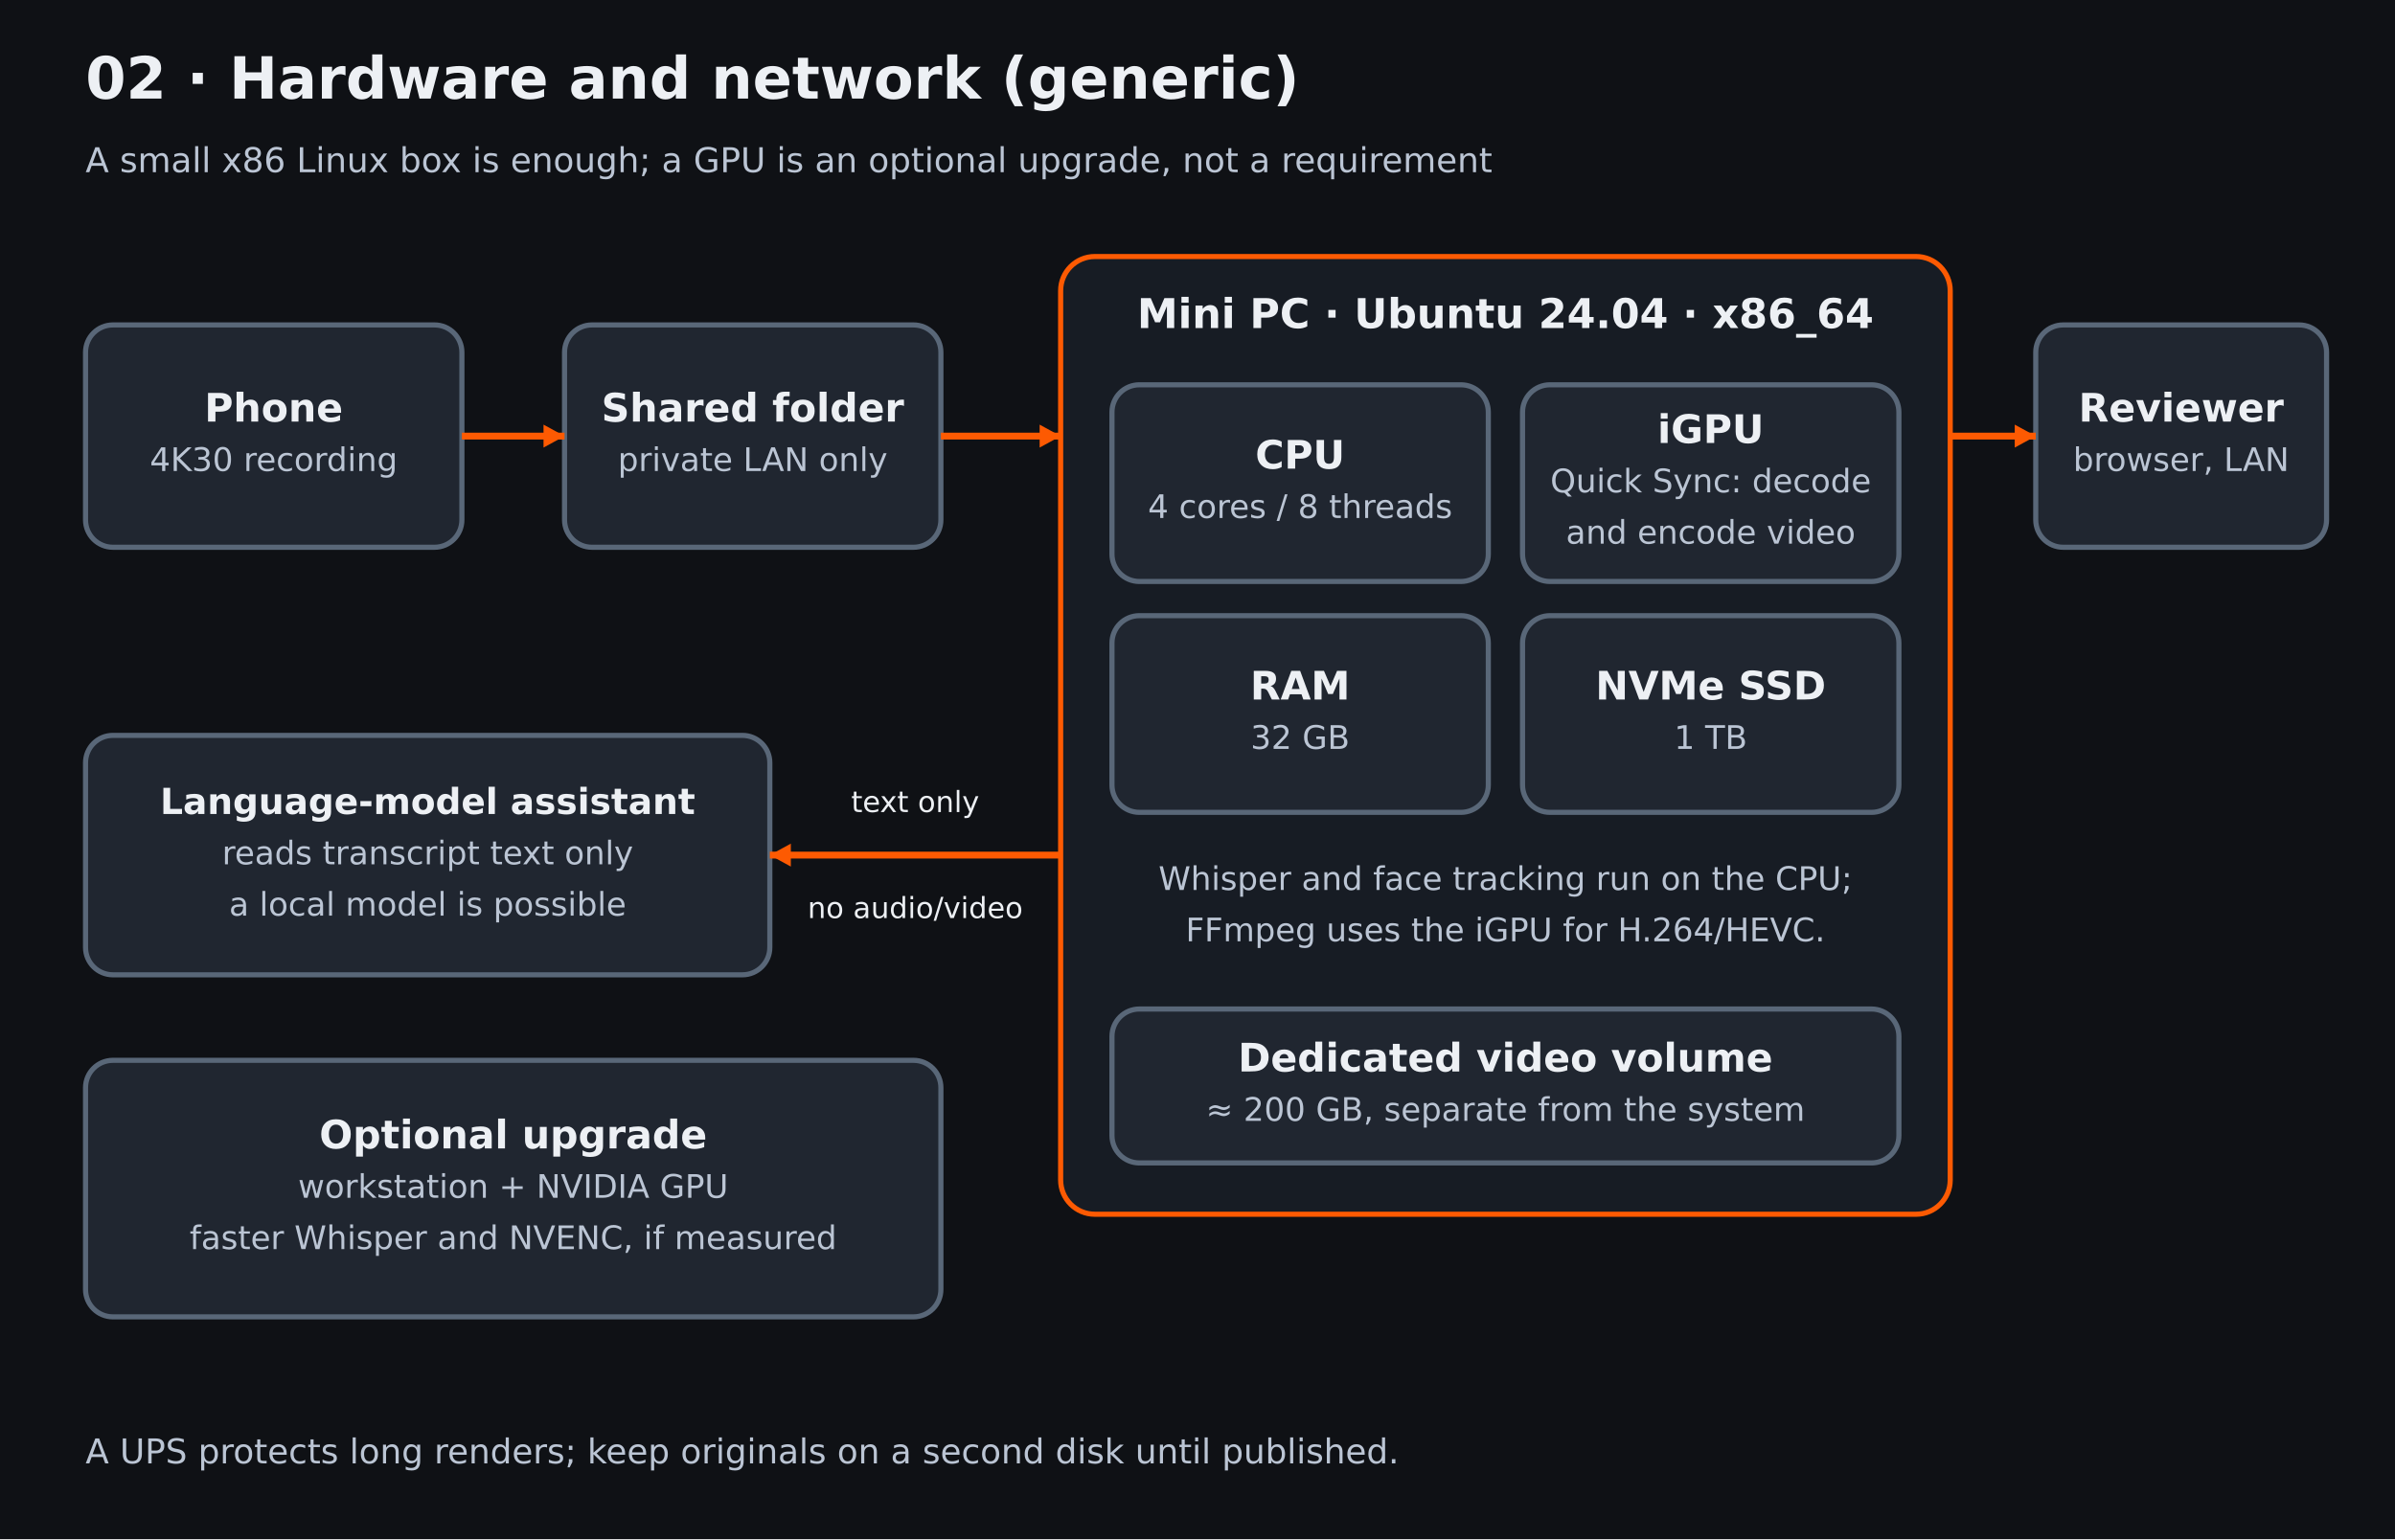
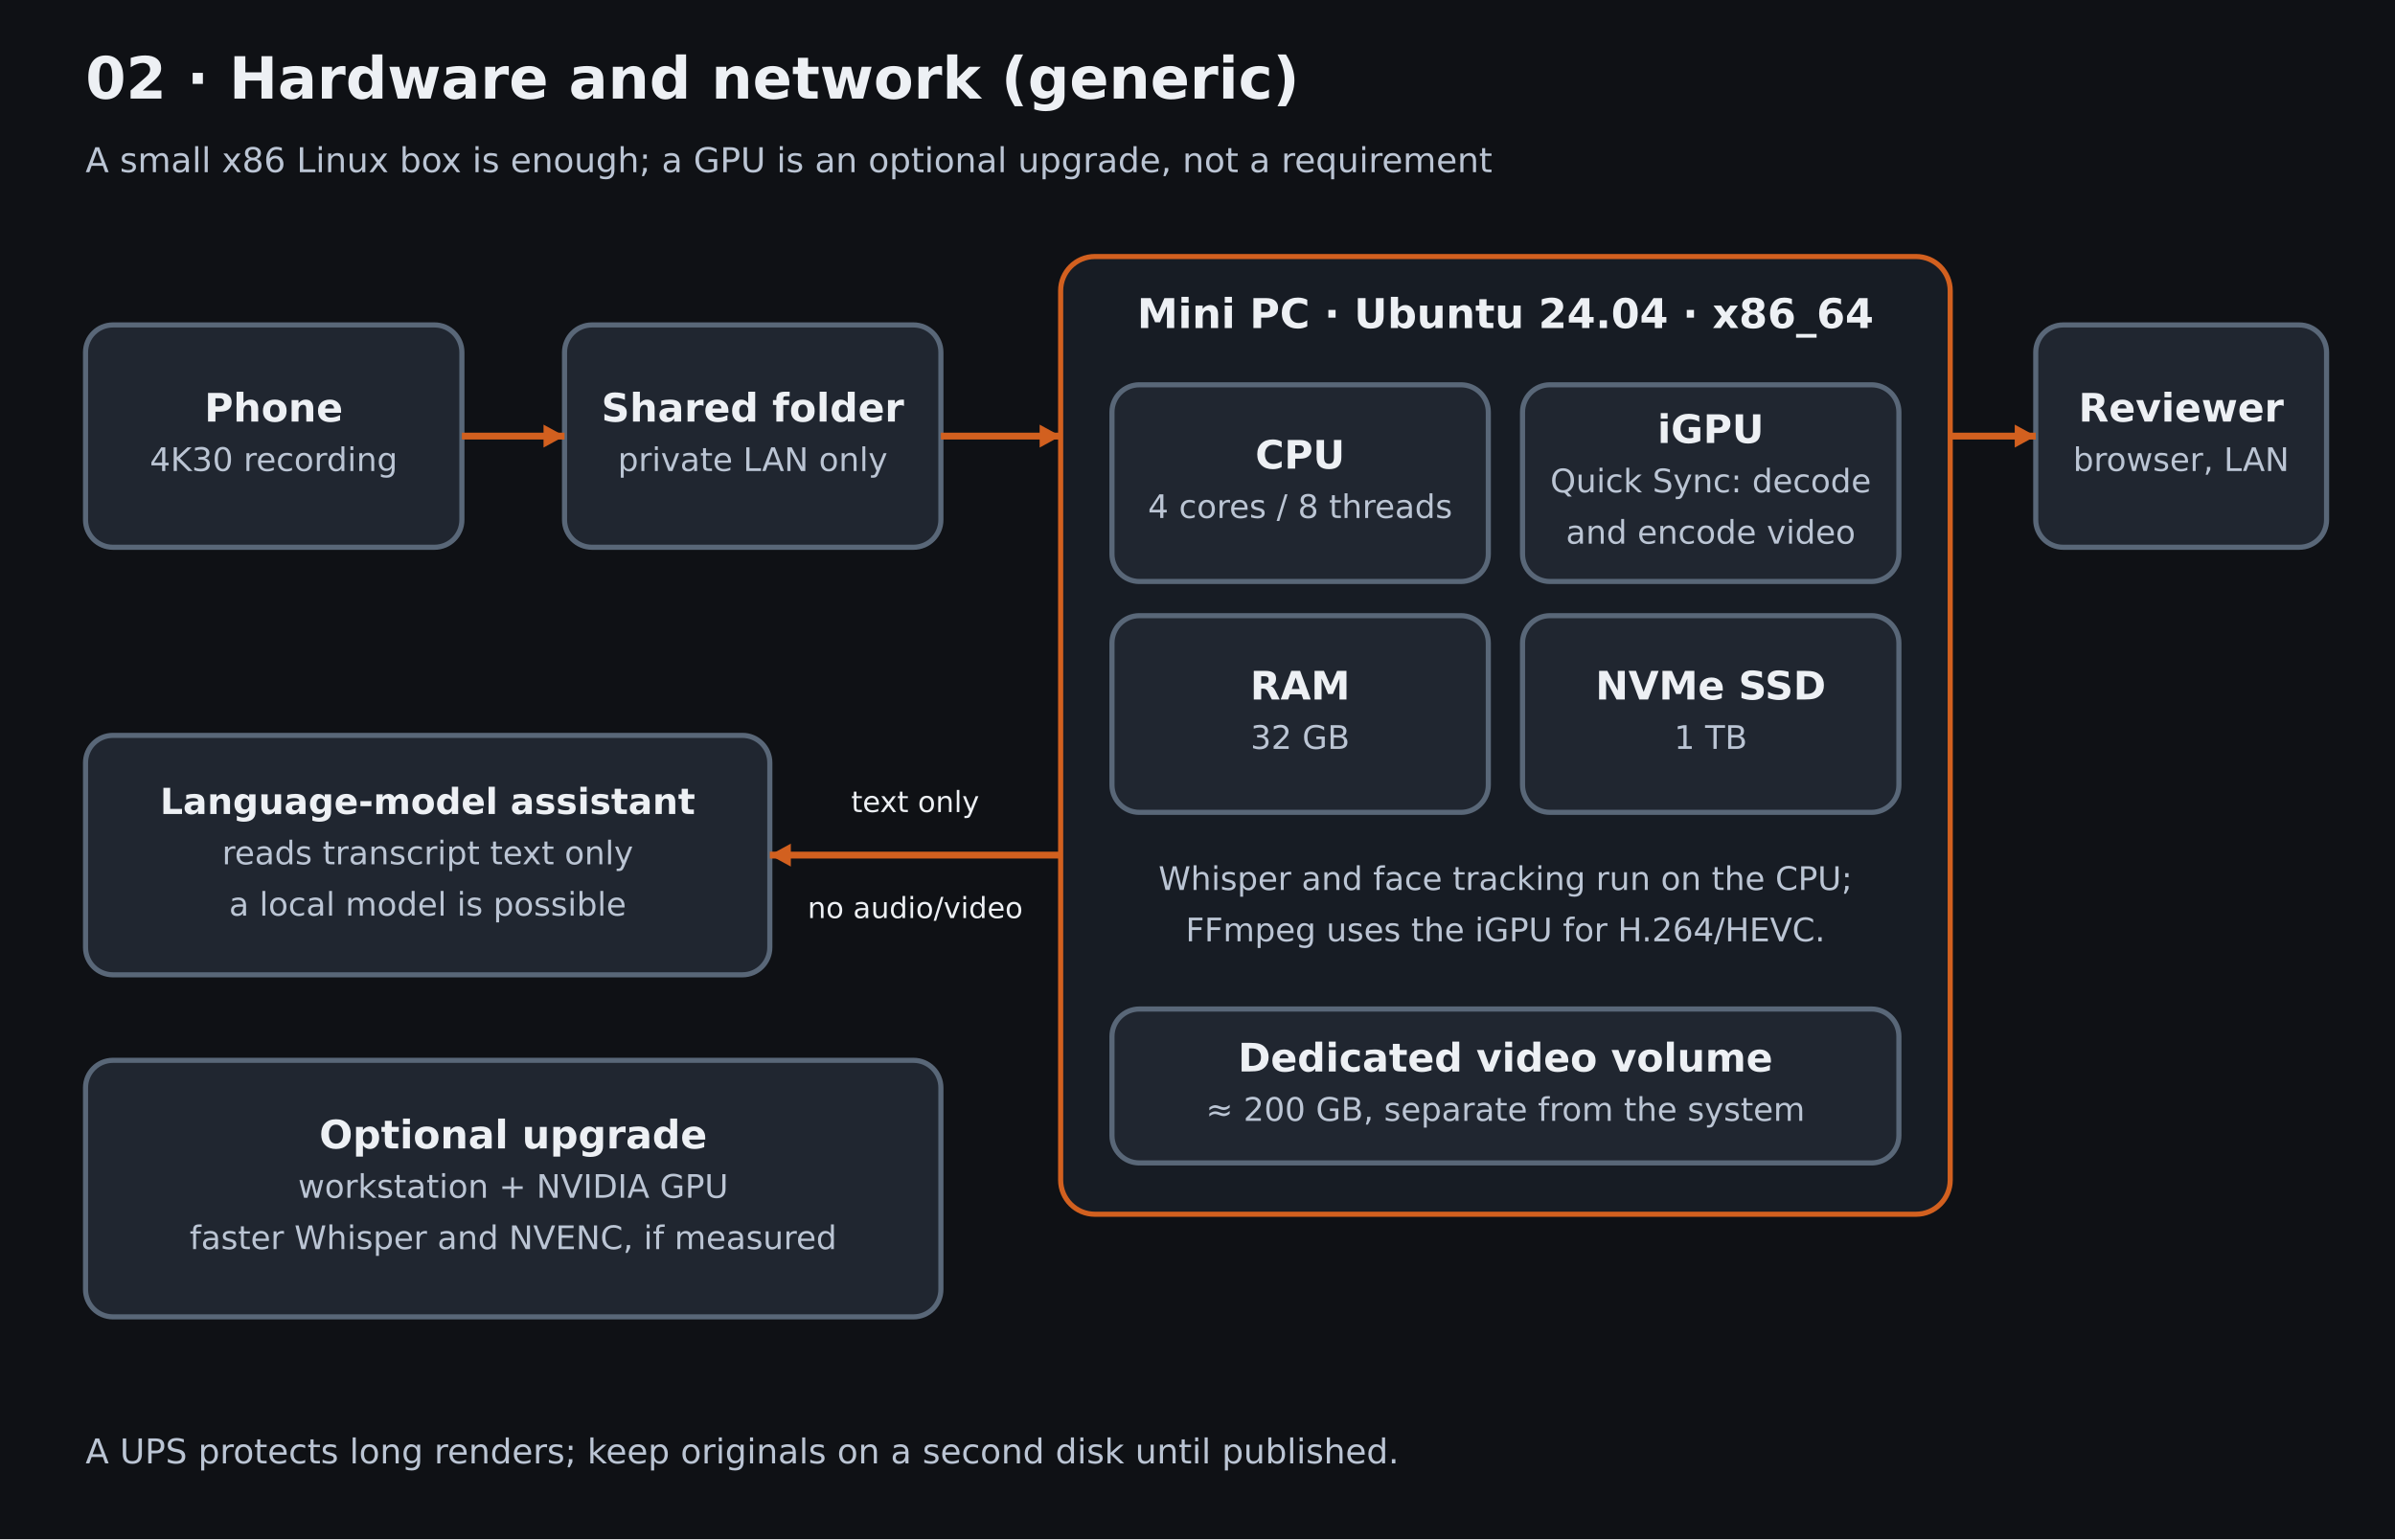
<svg xmlns="http://www.w3.org/2000/svg" width="1400" height="900" viewBox="0 0 1400 900" role="img">
  <rect width="1400" height="900" fill="#0F1115" />
  <text x="50" y="48" dominant-baseline="middle" text-anchor="start" font-family="DejaVu Sans,sans-serif" font-size="34" font-weight="700" fill="#EDF0F4">02 · Hardware and network (generic)</text>
  <text x="50" y="95" dominant-baseline="middle" text-anchor="start" font-family="DejaVu Sans,sans-serif" font-size="20" font-weight="400" fill="#BBC5D4">A small x86 Linux box is enough; a GPU is an optional upgrade, not a requirement</text>
  <rect x="50" y="190" width="220" height="130" rx="16" fill="#202630" stroke="#596778" stroke-width="3" />
  <text x="160.0" y="240.0" dominant-baseline="middle" text-anchor="middle" font-family="DejaVu Sans,sans-serif" font-size="23" font-weight="700" fill="#EDF0F4">Phone</text>
  <text x="160.0" y="270.0" dominant-baseline="middle" text-anchor="middle" font-family="DejaVu Sans,sans-serif" font-size="19" font-weight="400" fill="#BBC5D4">4K30 recording</text>
  <rect x="330" y="190" width="220" height="130" rx="16" fill="#202630" stroke="#596778" stroke-width="3" />
  <text x="440.0" y="240.0" dominant-baseline="middle" text-anchor="middle" font-family="DejaVu Sans,sans-serif" font-size="23" font-weight="700" fill="#EDF0F4">Shared folder</text>
  <text x="440.0" y="270.0" dominant-baseline="middle" text-anchor="middle" font-family="DejaVu Sans,sans-serif" font-size="19" font-weight="400" fill="#BBC5D4">private LAN only</text>
-   <polyline points="270,255 330,255" fill="none" stroke="#FD5A02" stroke-width="4" />
-   <polygon points="330,255 317.714,261.712 317.714,248.288" fill="#FD5A02" />
-   <polyline points="550,255 620,255" fill="none" stroke="#FD5A02" stroke-width="4" />
-   <polygon points="620,255 607.714,261.712 607.714,248.288" fill="#FD5A02" />
-   <rect x="620" y="150" width="520" height="560" rx="20" fill="#171C24" stroke="#FD5A02" stroke-width="3" />
+   <polyline points="270,255 330,255" fill="none" stroke="#D2601F" stroke-width="4" />
+   <polygon points="330,255 317.714,261.712 317.714,248.288" fill="#D2601F" />
+   <polyline points="550,255 620,255" fill="none" stroke="#D2601F" stroke-width="4" />
+   <polygon points="620,255 607.714,261.712 607.714,248.288" fill="#D2601F" />
+   <rect x="620" y="150" width="520" height="560" rx="20" fill="#171C24" stroke="#D2601F" stroke-width="3" />
  <text x="880" y="185" dominant-baseline="middle" text-anchor="middle" font-family="DejaVu Sans,sans-serif" font-size="24" font-weight="700" fill="#EDF0F4">Mini PC · Ubuntu 24.04 · x86_64</text>
  <rect x="650" y="225" width="220" height="115" rx="16" fill="#202630" stroke="#596778" stroke-width="3" />
  <text x="760.0" y="267.5" dominant-baseline="middle" text-anchor="middle" font-family="DejaVu Sans,sans-serif" font-size="23" font-weight="700" fill="#EDF0F4">CPU</text>
  <text x="760.0" y="297.5" dominant-baseline="middle" text-anchor="middle" font-family="DejaVu Sans,sans-serif" font-size="19" font-weight="400" fill="#BBC5D4">4 cores / 8 threads</text>
  <rect x="890" y="225" width="220" height="115" rx="16" fill="#202630" stroke="#596778" stroke-width="3" />
  <text x="1000.0" y="252.5" dominant-baseline="middle" text-anchor="middle" font-family="DejaVu Sans,sans-serif" font-size="23" font-weight="700" fill="#EDF0F4">iGPU</text>
  <text x="1000.0" y="282.5" dominant-baseline="middle" text-anchor="middle" font-family="DejaVu Sans,sans-serif" font-size="19" font-weight="400" fill="#BBC5D4">Quick Sync: decode</text>
  <text x="1000.0" y="312.5" dominant-baseline="middle" text-anchor="middle" font-family="DejaVu Sans,sans-serif" font-size="19" font-weight="400" fill="#BBC5D4">and encode video</text>
  <rect x="650" y="360" width="220" height="115" rx="16" fill="#202630" stroke="#596778" stroke-width="3" />
  <text x="760.0" y="402.5" dominant-baseline="middle" text-anchor="middle" font-family="DejaVu Sans,sans-serif" font-size="23" font-weight="700" fill="#EDF0F4">RAM</text>
  <text x="760.0" y="432.5" dominant-baseline="middle" text-anchor="middle" font-family="DejaVu Sans,sans-serif" font-size="19" font-weight="400" fill="#BBC5D4">32 GB</text>
  <rect x="890" y="360" width="220" height="115" rx="16" fill="#202630" stroke="#596778" stroke-width="3" />
  <text x="1000.0" y="402.5" dominant-baseline="middle" text-anchor="middle" font-family="DejaVu Sans,sans-serif" font-size="23" font-weight="700" fill="#EDF0F4">NVMe SSD</text>
  <text x="1000.0" y="432.5" dominant-baseline="middle" text-anchor="middle" font-family="DejaVu Sans,sans-serif" font-size="19" font-weight="400" fill="#BBC5D4">1 TB</text>
  <text x="880" y="515" dominant-baseline="middle" text-anchor="middle" font-family="DejaVu Sans,sans-serif" font-size="19" font-weight="400" fill="#BBC5D4">Whisper and face tracking run on the CPU;</text>
  <text x="880" y="545" dominant-baseline="middle" text-anchor="middle" font-family="DejaVu Sans,sans-serif" font-size="19" font-weight="400" fill="#BBC5D4">FFmpeg uses the iGPU for H.264/HEVC.</text>
  <rect x="650" y="590" width="460" height="90" rx="16" fill="#202630" stroke="#596778" stroke-width="3" />
  <text x="880.0" y="620.0" dominant-baseline="middle" text-anchor="middle" font-family="DejaVu Sans,sans-serif" font-size="23" font-weight="700" fill="#EDF0F4">Dedicated video volume</text>
  <text x="880.0" y="650.0" dominant-baseline="middle" text-anchor="middle" font-family="DejaVu Sans,sans-serif" font-size="19" font-weight="400" fill="#BBC5D4">≈ 200 GB, separate from the system</text>
  <rect x="1190" y="190" width="170" height="130" rx="16" fill="#202630" stroke="#596778" stroke-width="3" />
  <text x="1275.0" y="240.0" dominant-baseline="middle" text-anchor="middle" font-family="DejaVu Sans,sans-serif" font-size="23" font-weight="700" fill="#EDF0F4">Reviewer</text>
  <text x="1275.0" y="270.0" dominant-baseline="middle" text-anchor="middle" font-family="DejaVu Sans,sans-serif" font-size="19" font-weight="400" fill="#BBC5D4">browser, LAN</text>
-   <polyline points="1140,255 1190,255" fill="none" stroke="#FD5A02" stroke-width="4" />
-   <polygon points="1190,255 1177.714,261.712 1177.714,248.288" fill="#FD5A02" />
+   <polyline points="1140,255 1190,255" fill="none" stroke="#D2601F" stroke-width="4" />
+   <polygon points="1190,255 1177.714,261.712 1177.714,248.288" fill="#D2601F" />
  <rect x="50" y="430" width="400" height="140" rx="16" fill="#202630" stroke="#596778" stroke-width="3" />
  <text x="250.0" y="470.0" dominant-baseline="middle" text-anchor="middle" font-family="DejaVu Sans,sans-serif" font-size="21" font-weight="700" fill="#EDF0F4">Language-model assistant</text>
  <text x="250.0" y="500.0" dominant-baseline="middle" text-anchor="middle" font-family="DejaVu Sans,sans-serif" font-size="19" font-weight="400" fill="#BBC5D4">reads transcript text only</text>
  <text x="250.0" y="530.0" dominant-baseline="middle" text-anchor="middle" font-family="DejaVu Sans,sans-serif" font-size="19" font-weight="400" fill="#BBC5D4">a local model is possible</text>
-   <polyline points="620,500 450,500" fill="none" stroke="#FD5A02" stroke-width="4" />
-   <polygon points="450,500 462.286,493.288 462.286,506.712" fill="#FD5A02" />
+   <polyline points="620,500 450,500" fill="none" stroke="#D2601F" stroke-width="4" />
+   <polygon points="450,500 462.286,493.288 462.286,506.712" fill="#D2601F" />
  <text x="535" y="470" dominant-baseline="middle" text-anchor="middle" font-family="DejaVu Sans,sans-serif" font-size="17" font-weight="400" fill="#EDF0F4">text only</text>
  <text x="535" y="532" dominant-baseline="middle" text-anchor="middle" font-family="DejaVu Sans,sans-serif" font-size="17" font-weight="400" fill="#EDF0F4">no audio/video</text>
  <rect x="50" y="620" width="500" height="150" rx="16" fill="#202630" stroke="#596778" stroke-width="3" />
  <text x="300.0" y="665.0" dominant-baseline="middle" text-anchor="middle" font-family="DejaVu Sans,sans-serif" font-size="23" font-weight="700" fill="#EDF0F4">Optional upgrade</text>
  <text x="300.0" y="695.0" dominant-baseline="middle" text-anchor="middle" font-family="DejaVu Sans,sans-serif" font-size="19" font-weight="400" fill="#BBC5D4">workstation + NVIDIA GPU</text>
  <text x="300.0" y="725.0" dominant-baseline="middle" text-anchor="middle" font-family="DejaVu Sans,sans-serif" font-size="19" font-weight="400" fill="#BBC5D4">faster Whisper and NVENC, if measured</text>
  <text x="50" y="850" dominant-baseline="middle" text-anchor="start" font-family="DejaVu Sans,sans-serif" font-size="20" font-weight="400" fill="#BBC5D4">A UPS protects long renders; keep originals on a second disk until published.</text>
</svg>
